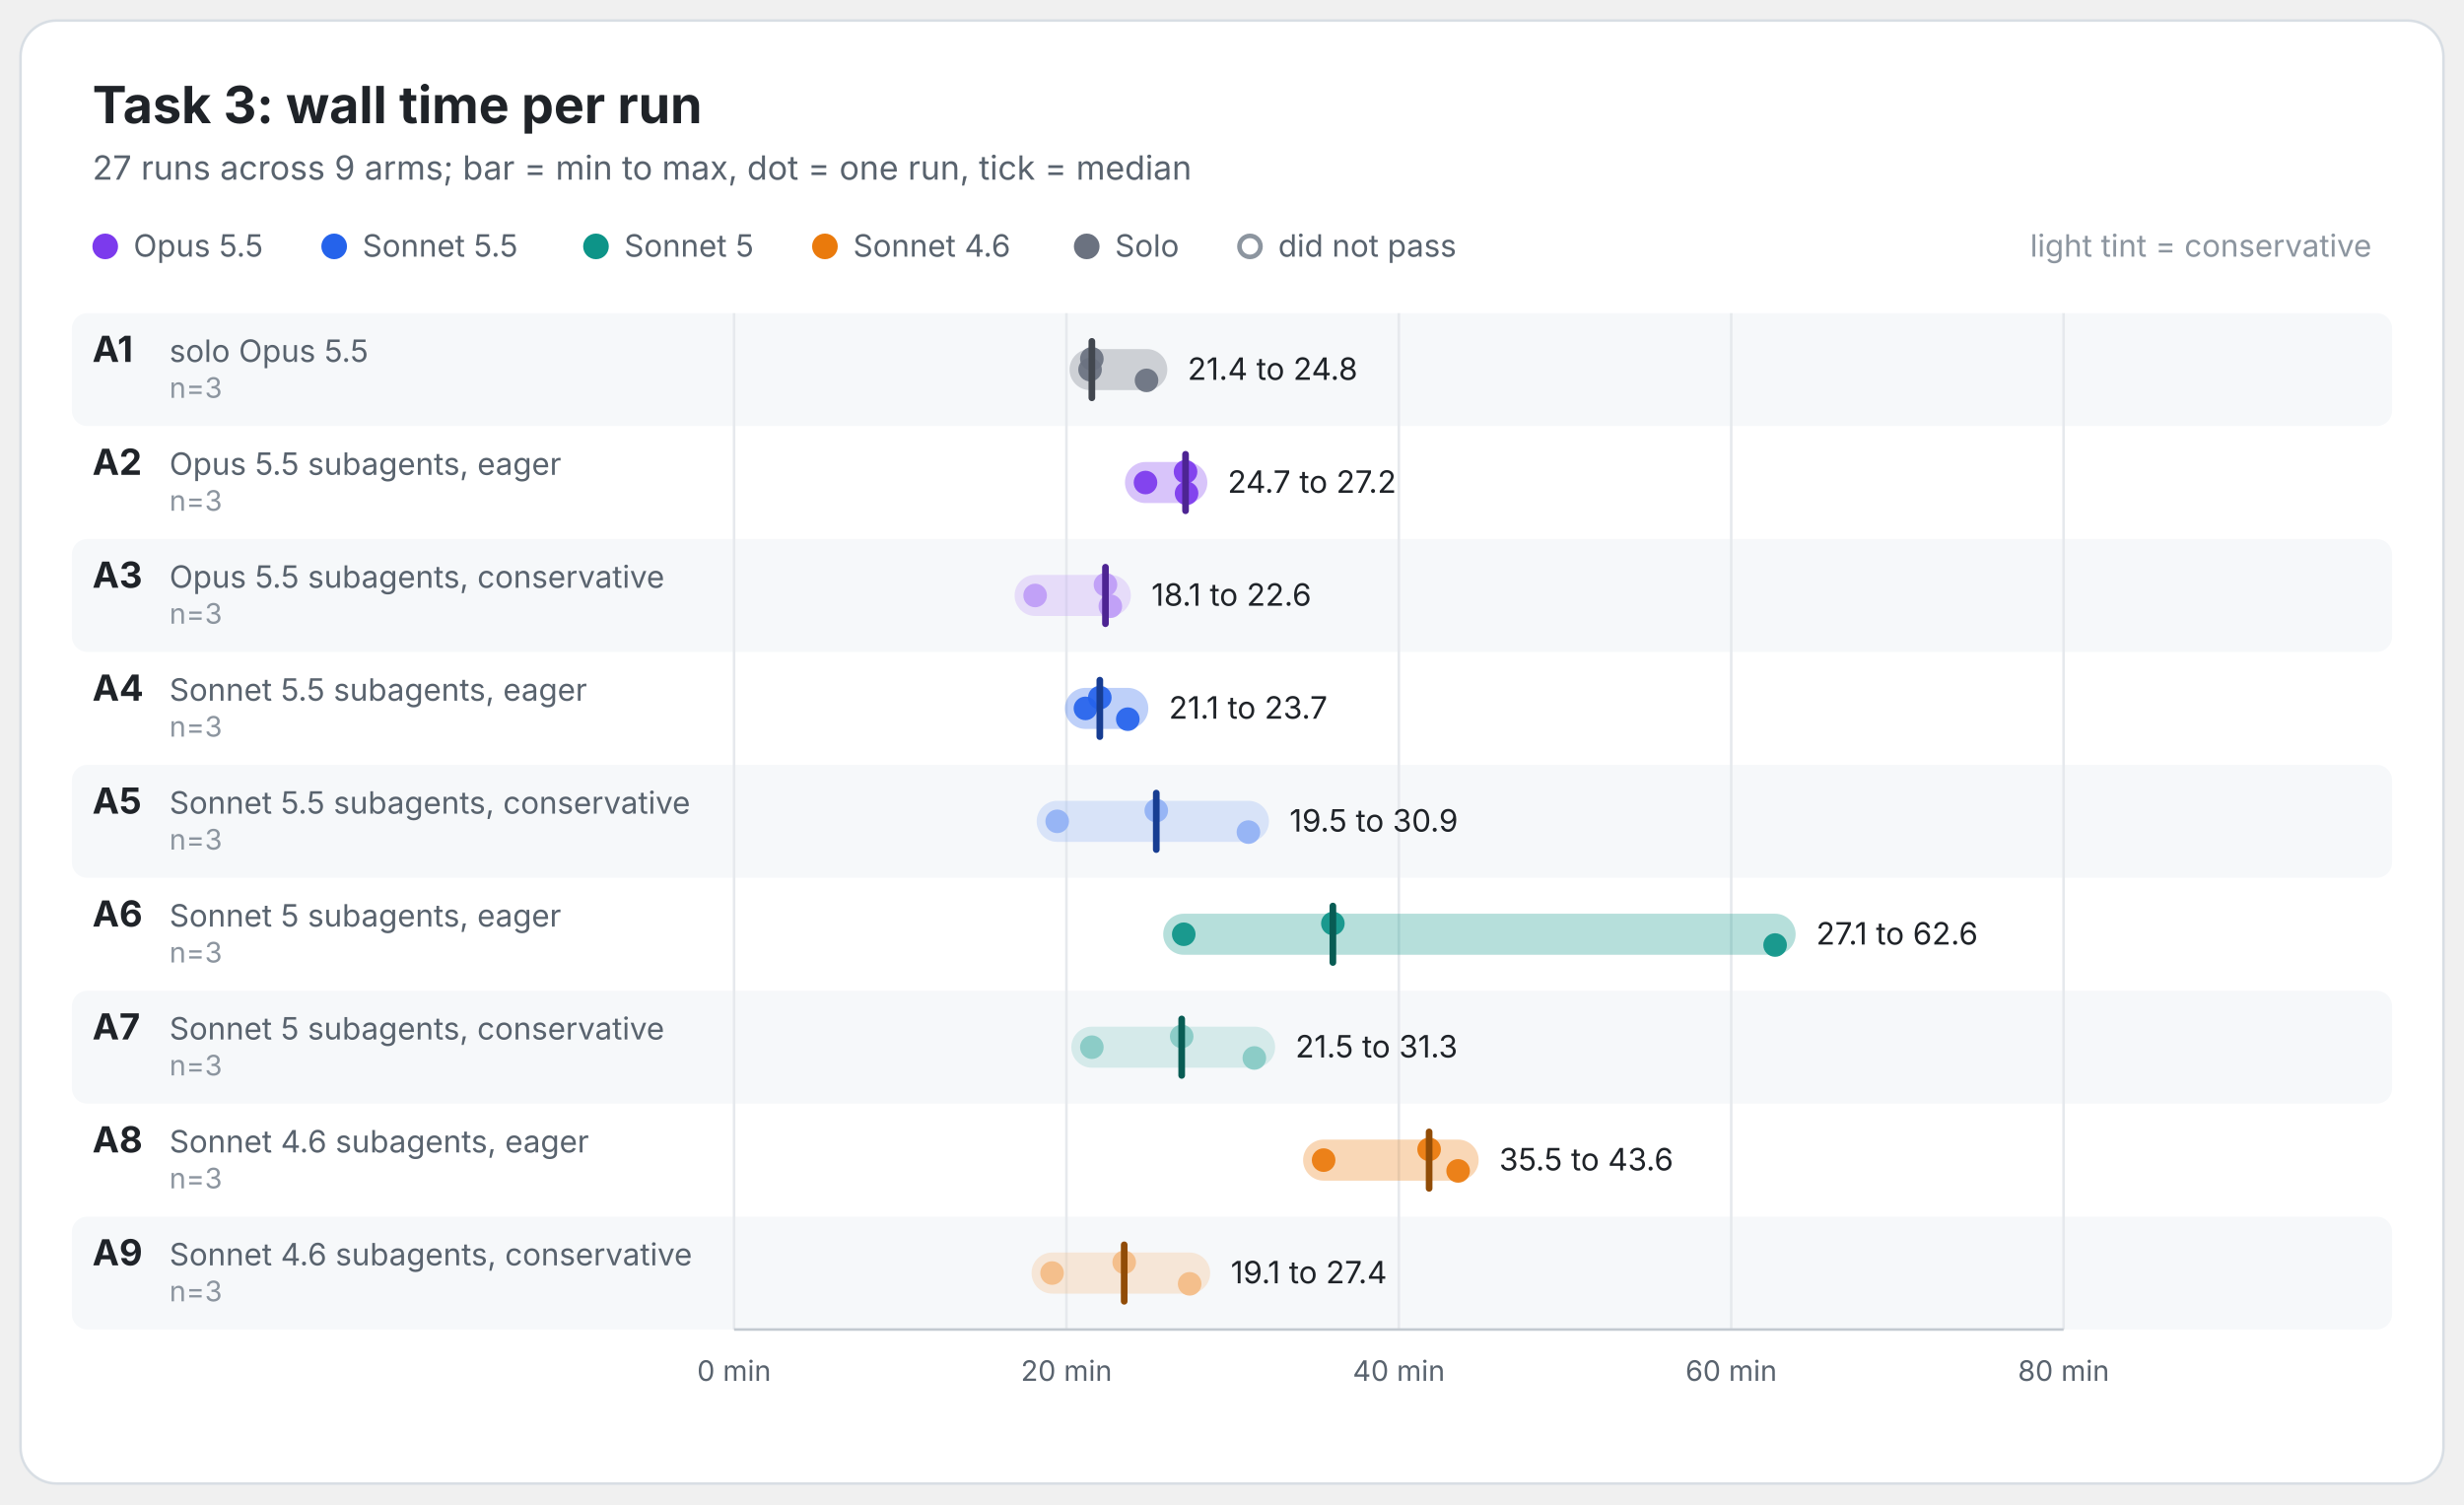
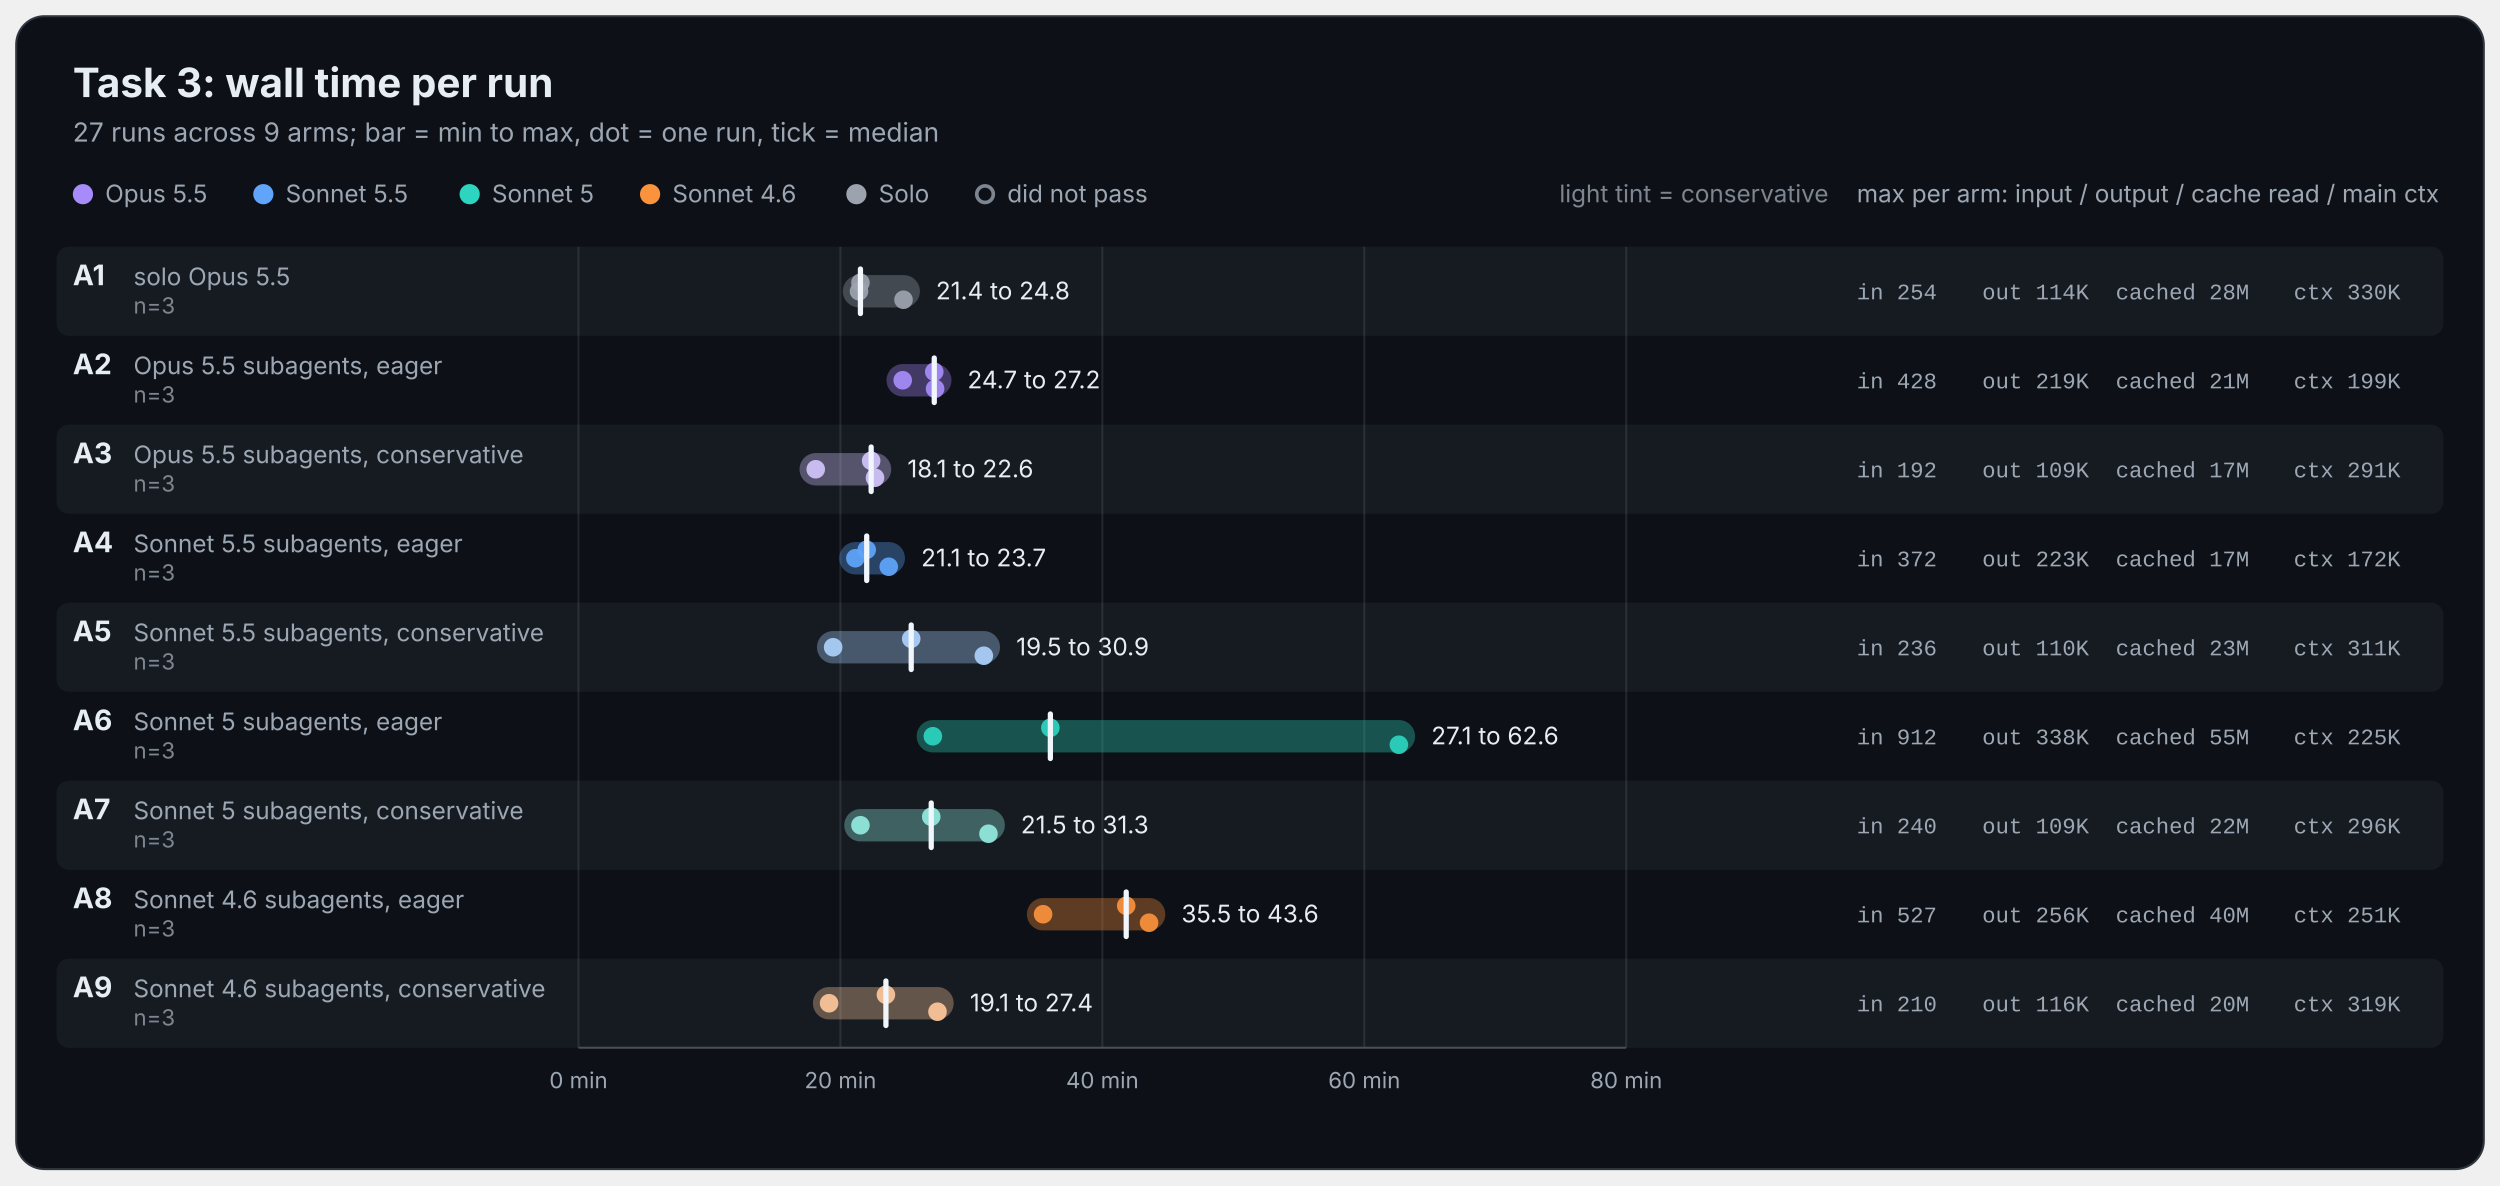
- <svg xmlns="http://www.w3.org/2000/svg" width="960" height="586.0" viewBox="0 0 960 586.0" role="img" aria-label="Task 3: wall time per run" font-family="-apple-system, &quot;Segoe UI&quot;, Inter, Roboto, &quot;Helvetica Neue&quot;, Arial, sans-serif">
-   <rect x="8" y="8" width="944" height="570.0" rx="14" fill="#ffffff" stroke="#d8dee4" stroke-width="1" />
-   <text x="36.0" y="48.0" font-size="20" font-weight="700" fill="#1f2328" text-anchor="start">Task 3: wall time per run</text>
-   <text x="36.0" y="70.0" font-size="13" font-weight="400" fill="#59636e" text-anchor="start">27 runs across 9 arms; bar = min to max, dot = one run, tick = median</text>
-   <circle cx="41.0" cy="96.0" r="5" fill="#7c3aed" />
-   <text x="52.0" y="100.0" font-size="12" font-weight="400" fill="#59636e" text-anchor="start">Opus 5.5</text>
-   <circle cx="130.2" cy="96.0" r="5" fill="#2563eb" />
-   <text x="141.2" y="100.0" font-size="12" font-weight="400" fill="#59636e" text-anchor="start">Sonnet 5.5</text>
-   <circle cx="232.2" cy="96.0" r="5" fill="#0d9488" />
-   <text x="243.2" y="100.0" font-size="12" font-weight="400" fill="#59636e" text-anchor="start">Sonnet 5</text>
-   <circle cx="321.4" cy="96.0" r="5" fill="#ea7a0c" />
-   <text x="332.4" y="100.0" font-size="12" font-weight="400" fill="#59636e" text-anchor="start">Sonnet 4.6</text>
-   <circle cx="423.4" cy="96.0" r="5" fill="#6b7280" />
-   <text x="434.4" y="100.0" font-size="12" font-weight="400" fill="#59636e" text-anchor="start">Solo</text>
-   <circle cx="487.0" cy="96.0" r="4.1" fill="#ffffff" stroke="#8c959f" stroke-width="1.8" />
-   <text x="498.0" y="100.0" font-size="12" font-weight="400" fill="#59636e" text-anchor="start">did not pass</text>
-   <text x="924.0" y="100.0" font-size="12" fill="#8c959f" text-anchor="end">light tint = conservative</text>
-   <rect x="28" y="122.0" width="904.0" height="44" rx="6" fill="#f6f8fa" />
-   <rect x="28" y="210.0" width="904.0" height="44" rx="6" fill="#f6f8fa" />
-   <rect x="28" y="298.0" width="904.0" height="44" rx="6" fill="#f6f8fa" />
-   <rect x="28" y="386.0" width="904.0" height="44" rx="6" fill="#f6f8fa" />
-   <rect x="28" y="474.0" width="904.0" height="44" rx="6" fill="#f6f8fa" />
-   <line x1="286.0" y1="122.0" x2="286.0" y2="518.0" stroke="#e6e9ed" stroke-width="1" />
-   <text x="286.0" y="538.0" font-size="11" font-weight="400" fill="#59636e" text-anchor="middle">0 min</text>
-   <line x1="415.5" y1="122.0" x2="415.5" y2="518.0" stroke="#e6e9ed" stroke-width="1" />
-   <text x="415.5" y="538.0" font-size="11" font-weight="400" fill="#59636e" text-anchor="middle">20 min</text>
-   <line x1="545.0" y1="122.0" x2="545.0" y2="518.0" stroke="#e6e9ed" stroke-width="1" />
-   <text x="545.0" y="538.0" font-size="11" font-weight="400" fill="#59636e" text-anchor="middle">40 min</text>
-   <line x1="674.5" y1="122.0" x2="674.5" y2="518.0" stroke="#e6e9ed" stroke-width="1" />
-   <text x="674.5" y="538.0" font-size="11" font-weight="400" fill="#59636e" text-anchor="middle">60 min</text>
-   <line x1="804.0" y1="122.0" x2="804.0" y2="518.0" stroke="#e6e9ed" stroke-width="1" />
-   <text x="804.0" y="538.0" font-size="11" font-weight="400" fill="#59636e" text-anchor="middle">80 min</text>
-   <line x1="286.0" y1="518.0" x2="804.0" y2="518.0" stroke="#c3c9d0" stroke-width="1" />
-   <text x="36.0" y="141.0" font-size="14" font-weight="700" fill="#1f2328" text-anchor="start">A1</text>
-   <text x="66.0" y="141.0" font-size="12" font-weight="400" fill="#59636e" text-anchor="start">solo Opus 5.5</text>
-   <text x="66.0" y="155.0" font-size="11" font-weight="400" fill="#8c959f" text-anchor="start">n=3</text>
-   <rect x="416.7" y="136.0" width="38.1" height="16" rx="8.0" fill="#6b7280" fill-opacity="0.3" />
-   <circle cx="424.7" cy="144.0" r="4.6" fill="#6b7280" fill-opacity="0.92" />
-   <circle cx="425.4" cy="139.8" r="4.6" fill="#6b7280" fill-opacity="0.92" />
-   <circle cx="446.7" cy="148.2" r="4.6" fill="#6b7280" fill-opacity="0.92" />
-   <line x1="425.4" y1="133.0" x2="425.4" y2="155.0" stroke="#42474f" stroke-width="2.6" stroke-linecap="round" />
-   <text x="462.7" y="148.0" font-size="12" font-weight="400" fill="#1f2328" text-anchor="start">21.4 to 24.8</text>
-   <text x="36.0" y="185.0" font-size="14" font-weight="700" fill="#1f2328" text-anchor="start">A2</text>
-   <text x="66.0" y="185.0" font-size="12" font-weight="400" fill="#59636e" text-anchor="start">Opus 5.5 subagents, eager</text>
-   <text x="66.0" y="199.0" font-size="11" font-weight="400" fill="#8c959f" text-anchor="start">n=3</text>
-   <rect x="438.3" y="180.0" width="32.1" height="16" rx="8.0" fill="#7c3aed" fill-opacity="0.3" />
-   <circle cx="446.3" cy="188.0" r="4.6" fill="#7c3aed" fill-opacity="0.92" />
-   <circle cx="461.9" cy="183.8" r="4.6" fill="#7c3aed" fill-opacity="0.92" />
-   <circle cx="462.3" cy="192.2" r="4.6" fill="#7c3aed" fill-opacity="0.92" />
-   <line x1="461.9" y1="177.0" x2="461.9" y2="199.0" stroke="#4d2493" stroke-width="2.6" stroke-linecap="round" />
-   <text x="478.3" y="192.0" font-size="12" font-weight="400" fill="#1f2328" text-anchor="start">24.7 to 27.2</text>
-   <text x="36.0" y="229.0" font-size="14" font-weight="700" fill="#1f2328" text-anchor="start">A3</text>
-   <text x="66.0" y="229.0" font-size="12" font-weight="400" fill="#59636e" text-anchor="start">Opus 5.5 subagents, conservative</text>
-   <text x="66.0" y="243.0" font-size="11" font-weight="400" fill="#8c959f" text-anchor="start">n=3</text>
-   <rect x="395.3" y="224.0" width="45.3" height="16" rx="8.0" fill="#be9cf6" fill-opacity="0.3" />
-   <circle cx="403.3" cy="232.0" r="4.6" fill="#be9cf6" fill-opacity="0.92" />
-   <circle cx="430.7" cy="227.8" r="4.6" fill="#be9cf6" fill-opacity="0.92" />
-   <circle cx="432.6" cy="236.2" r="4.6" fill="#be9cf6" fill-opacity="0.92" />
-   <line x1="430.7" y1="221.0" x2="430.7" y2="243.0" stroke="#4d2493" stroke-width="2.6" stroke-linecap="round" />
-   <text x="448.6" y="236.0" font-size="12" font-weight="400" fill="#1f2328" text-anchor="start">18.1 to 22.6</text>
-   <text x="36.0" y="273.0" font-size="14" font-weight="700" fill="#1f2328" text-anchor="start">A4</text>
-   <text x="66.0" y="273.0" font-size="12" font-weight="400" fill="#59636e" text-anchor="start">Sonnet 5.5 subagents, eager</text>
-   <text x="66.0" y="287.0" font-size="11" font-weight="400" fill="#8c959f" text-anchor="start">n=3</text>
-   <rect x="414.9" y="268.0" width="32.5" height="16" rx="8.0" fill="#2563eb" fill-opacity="0.3" />
-   <circle cx="422.9" cy="276.0" r="4.6" fill="#2563eb" fill-opacity="0.92" />
-   <circle cx="428.5" cy="271.8" r="4.6" fill="#2563eb" fill-opacity="0.92" />
-   <circle cx="439.4" cy="280.2" r="4.6" fill="#2563eb" fill-opacity="0.92" />
-   <line x1="428.5" y1="265.0" x2="428.5" y2="287.0" stroke="#173d92" stroke-width="2.6" stroke-linecap="round" />
-   <text x="455.4" y="280.0" font-size="12" font-weight="400" fill="#1f2328" text-anchor="start">21.1 to 23.7</text>
-   <text x="36.0" y="317.0" font-size="14" font-weight="700" fill="#1f2328" text-anchor="start">A5</text>
-   <text x="66.0" y="317.0" font-size="12" font-weight="400" fill="#59636e" text-anchor="start">Sonnet 5.5 subagents, conservative</text>
-   <text x="66.0" y="331.0" font-size="11" font-weight="400" fill="#8c959f" text-anchor="start">n=3</text>
-   <rect x="403.9" y="312.0" width="90.5" height="16" rx="8.0" fill="#92b1f5" fill-opacity="0.3" />
-   <circle cx="411.9" cy="320.0" r="4.6" fill="#92b1f5" fill-opacity="0.92" />
-   <circle cx="450.5" cy="315.8" r="4.6" fill="#92b1f5" fill-opacity="0.92" />
-   <circle cx="486.4" cy="324.2" r="4.6" fill="#92b1f5" fill-opacity="0.92" />
-   <line x1="450.5" y1="309.0" x2="450.5" y2="331.0" stroke="#173d92" stroke-width="2.6" stroke-linecap="round" />
-   <text x="502.4" y="324.0" font-size="12" font-weight="400" fill="#1f2328" text-anchor="start">19.5 to 30.9</text>
-   <text x="36.0" y="361.0" font-size="14" font-weight="700" fill="#1f2328" text-anchor="start">A6</text>
-   <text x="66.0" y="361.0" font-size="12" font-weight="400" fill="#59636e" text-anchor="start">Sonnet 5 subagents, eager</text>
-   <text x="66.0" y="375.0" font-size="11" font-weight="400" fill="#8c959f" text-anchor="start">n=3</text>
-   <rect x="453.2" y="356.0" width="246.4" height="16" rx="8.0" fill="#0d9488" fill-opacity="0.3" />
-   <circle cx="461.2" cy="364.0" r="4.6" fill="#0d9488" fill-opacity="0.92" />
-   <circle cx="519.3" cy="359.8" r="4.6" fill="#0d9488" fill-opacity="0.92" />
-   <circle cx="691.6" cy="368.2" r="4.6" fill="#0d9488" fill-opacity="0.92" />
-   <line x1="519.3" y1="353.0" x2="519.3" y2="375.0" stroke="#085c54" stroke-width="2.6" stroke-linecap="round" />
-   <text x="707.6" y="368.0" font-size="12" font-weight="400" fill="#1f2328" text-anchor="start">27.1 to 62.6</text>
-   <text x="36.0" y="405.0" font-size="14" font-weight="700" fill="#1f2328" text-anchor="start">A7</text>
-   <text x="66.0" y="405.0" font-size="12" font-weight="400" fill="#59636e" text-anchor="start">Sonnet 5 subagents, conservative</text>
-   <text x="66.0" y="419.0" font-size="11" font-weight="400" fill="#8c959f" text-anchor="start">n=3</text>
-   <rect x="417.4" y="400.0" width="79.4" height="16" rx="8.0" fill="#86cac4" fill-opacity="0.3" />
-   <circle cx="425.4" cy="408.0" r="4.6" fill="#86cac4" fill-opacity="0.92" />
-   <circle cx="460.4" cy="403.8" r="4.6" fill="#86cac4" fill-opacity="0.92" />
-   <circle cx="488.7" cy="412.2" r="4.6" fill="#86cac4" fill-opacity="0.92" />
-   <line x1="460.4" y1="397.0" x2="460.4" y2="419.0" stroke="#085c54" stroke-width="2.6" stroke-linecap="round" />
-   <text x="504.7" y="412.0" font-size="12" font-weight="400" fill="#1f2328" text-anchor="start">21.5 to 31.3</text>
-   <text x="36.0" y="449.0" font-size="14" font-weight="700" fill="#1f2328" text-anchor="start">A8</text>
-   <text x="66.0" y="449.0" font-size="12" font-weight="400" fill="#59636e" text-anchor="start">Sonnet 4.6 subagents, eager</text>
-   <text x="66.0" y="463.0" font-size="11" font-weight="400" fill="#8c959f" text-anchor="start">n=3</text>
-   <rect x="507.7" y="444.0" width="68.4" height="16" rx="8.0" fill="#ea7a0c" fill-opacity="0.3" />
-   <circle cx="515.7" cy="452.0" r="4.6" fill="#ea7a0c" fill-opacity="0.92" />
-   <circle cx="556.8" cy="447.8" r="4.6" fill="#ea7a0c" fill-opacity="0.92" />
-   <circle cx="568.1" cy="456.2" r="4.6" fill="#ea7a0c" fill-opacity="0.92" />
-   <line x1="556.8" y1="441.0" x2="556.8" y2="463.0" stroke="#914c07" stroke-width="2.6" stroke-linecap="round" />
-   <text x="584.1" y="456.0" font-size="12" font-weight="400" fill="#1f2328" text-anchor="start">35.5 to 43.6</text>
-   <text x="36.0" y="493.0" font-size="14" font-weight="700" fill="#1f2328" text-anchor="start">A9</text>
-   <text x="66.0" y="493.0" font-size="12" font-weight="400" fill="#59636e" text-anchor="start">Sonnet 4.6 subagents, conservative</text>
-   <text x="66.0" y="507.0" font-size="11" font-weight="400" fill="#8c959f" text-anchor="start">n=3</text>
-   <rect x="401.9" y="488.0" width="69.6" height="16" rx="8.0" fill="#f4bc86" fill-opacity="0.3" />
-   <circle cx="409.9" cy="496.0" r="4.6" fill="#f4bc86" fill-opacity="0.92" />
-   <circle cx="438.0" cy="491.8" r="4.6" fill="#f4bc86" fill-opacity="0.92" />
-   <circle cx="463.5" cy="500.2" r="4.6" fill="#f4bc86" fill-opacity="0.92" />
-   <line x1="438.0" y1="485.0" x2="438.0" y2="507.0" stroke="#914c07" stroke-width="2.6" stroke-linecap="round" />
-   <text x="479.5" y="500.0" font-size="12" font-weight="400" fill="#1f2328" text-anchor="start">19.1 to 27.4</text>
+ <svg xmlns="http://www.w3.org/2000/svg" width="1236" height="586.0" viewBox="0 0 1236 586.0" role="img" aria-label="Task 3: wall time per run" font-family="-apple-system, &quot;Segoe UI&quot;, Inter, Roboto, &quot;Helvetica Neue&quot;, Arial, sans-serif">
+   <rect x="8" y="8" width="1220" height="570.0" rx="14" fill="#0d1117" stroke="#30363d" stroke-width="1" />
+   <text x="36.0" y="48.0" font-size="20" font-weight="700" fill="#e6edf3" text-anchor="start">Task 3: wall time per run</text>
+   <text x="36.0" y="70.0" font-size="13" font-weight="400" fill="#9da7b3" text-anchor="start">27 runs across 9 arms; bar = min to max, dot = one run, tick = median</text>
+   <circle cx="41.0" cy="96.0" r="5" fill="#a78bfa" />
+   <text x="52.0" y="100.0" font-size="12" font-weight="400" fill="#9da7b3" text-anchor="start">Opus 5.5</text>
+   <circle cx="130.2" cy="96.0" r="5" fill="#60a5fa" />
+   <text x="141.2" y="100.0" font-size="12" font-weight="400" fill="#9da7b3" text-anchor="start">Sonnet 5.5</text>
+   <circle cx="232.2" cy="96.0" r="5" fill="#2dd4bf" />
+   <text x="243.2" y="100.0" font-size="12" font-weight="400" fill="#9da7b3" text-anchor="start">Sonnet 5</text>
+   <circle cx="321.4" cy="96.0" r="5" fill="#fb923c" />
+   <text x="332.4" y="100.0" font-size="12" font-weight="400" fill="#9da7b3" text-anchor="start">Sonnet 4.6</text>
+   <circle cx="423.4" cy="96.0" r="5" fill="#9ca3af" />
+   <text x="434.4" y="100.0" font-size="12" font-weight="400" fill="#9da7b3" text-anchor="start">Solo</text>
+   <circle cx="487.0" cy="96.0" r="4.1" fill="#0d1117" stroke="#7d8590" stroke-width="1.8" />
+   <text x="498.0" y="100.0" font-size="12" font-weight="400" fill="#9da7b3" text-anchor="start">did not pass</text>
+   <text x="904.0" y="100.0" font-size="12" font-weight="400" fill="#7d8590" text-anchor="end">light tint = conservative</text>
+   <text x="918.0" y="100.0" font-size="12" font-weight="400" fill="#9da7b3" text-anchor="start">max per arm: input / output / cache read / main ctx</text>
+   <rect x="28" y="122.0" width="1180.0" height="44" rx="6" fill="#161b22" />
+   <rect x="28" y="210.0" width="1180.0" height="44" rx="6" fill="#161b22" />
+   <rect x="28" y="298.0" width="1180.0" height="44" rx="6" fill="#161b22" />
+   <rect x="28" y="386.0" width="1180.0" height="44" rx="6" fill="#161b22" />
+   <rect x="28" y="474.0" width="1180.0" height="44" rx="6" fill="#161b22" />
+   <line x1="286.0" y1="122.0" x2="286.0" y2="518.0" stroke="#ffffff" stroke-opacity="0.09" stroke-width="1" />
+   <text x="286.0" y="538.0" font-size="11" font-weight="400" fill="#9da7b3" text-anchor="middle">0 min</text>
+   <line x1="415.5" y1="122.0" x2="415.5" y2="518.0" stroke="#ffffff" stroke-opacity="0.09" stroke-width="1" />
+   <text x="415.5" y="538.0" font-size="11" font-weight="400" fill="#9da7b3" text-anchor="middle">20 min</text>
+   <line x1="545.0" y1="122.0" x2="545.0" y2="518.0" stroke="#ffffff" stroke-opacity="0.09" stroke-width="1" />
+   <text x="545.0" y="538.0" font-size="11" font-weight="400" fill="#9da7b3" text-anchor="middle">40 min</text>
+   <line x1="674.5" y1="122.0" x2="674.5" y2="518.0" stroke="#ffffff" stroke-opacity="0.09" stroke-width="1" />
+   <text x="674.5" y="538.0" font-size="11" font-weight="400" fill="#9da7b3" text-anchor="middle">60 min</text>
+   <line x1="804.0" y1="122.0" x2="804.0" y2="518.0" stroke="#ffffff" stroke-opacity="0.09" stroke-width="1" />
+   <text x="804.0" y="538.0" font-size="11" font-weight="400" fill="#9da7b3" text-anchor="middle">80 min</text>
+   <line x1="286.0" y1="518.0" x2="804.0" y2="518.0" stroke="#484f58" stroke-width="1" />
+   <text x="36.0" y="141.0" font-size="14" font-weight="700" fill="#e6edf3" text-anchor="start">A1</text>
+   <text x="66.0" y="141.0" font-size="12" font-weight="400" fill="#9da7b3" text-anchor="start">solo Opus 5.5</text>
+   <text x="66.0" y="155.0" font-size="11" font-weight="400" fill="#7d8590" text-anchor="start">n=3</text>
+   <rect x="416.7" y="136.0" width="38.1" height="16" rx="8.0" fill="#9ca3af" fill-opacity="0.34" />
+   <circle cx="424.7" cy="144.0" r="4.6" fill="#9ca3af" fill-opacity="0.92" />
+   <circle cx="425.4" cy="139.8" r="4.6" fill="#9ca3af" fill-opacity="0.92" />
+   <circle cx="446.7" cy="148.2" r="4.6" fill="#9ca3af" fill-opacity="0.92" />
+   <line x1="425.4" y1="133.0" x2="425.4" y2="155.0" stroke="#f0f6fc" stroke-width="2.6" stroke-linecap="round" />
+   <text x="462.7" y="148.0" font-size="12" font-weight="400" fill="#e6edf3" text-anchor="start">21.4 to 24.8</text>
+   <text x="918.0" y="148.0" font-size="11" fill="#9da7b3" font-family="ui-monospace, SFMono-Regular, Menlo, Consolas, &quot;Liberation Mono&quot;, monospace">in 254</text>
+   <text x="980.0" y="148.0" font-size="11" fill="#9da7b3" font-family="ui-monospace, SFMono-Regular, Menlo, Consolas, &quot;Liberation Mono&quot;, monospace">out 114K</text>
+   <text x="1046.0" y="148.0" font-size="11" fill="#9da7b3" font-family="ui-monospace, SFMono-Regular, Menlo, Consolas, &quot;Liberation Mono&quot;, monospace">cached 28M</text>
+   <text x="1134.0" y="148.0" font-size="11" fill="#9da7b3" font-family="ui-monospace, SFMono-Regular, Menlo, Consolas, &quot;Liberation Mono&quot;, monospace">ctx 330K</text>
+   <text x="36.0" y="185.0" font-size="14" font-weight="700" fill="#e6edf3" text-anchor="start">A2</text>
+   <text x="66.0" y="185.0" font-size="12" font-weight="400" fill="#9da7b3" text-anchor="start">Opus 5.5 subagents, eager</text>
+   <text x="66.0" y="199.0" font-size="11" font-weight="400" fill="#7d8590" text-anchor="start">n=3</text>
+   <rect x="438.3" y="180.0" width="32.1" height="16" rx="8.0" fill="#a78bfa" fill-opacity="0.34" />
+   <circle cx="446.3" cy="188.0" r="4.6" fill="#a78bfa" fill-opacity="0.92" />
+   <circle cx="461.9" cy="183.8" r="4.6" fill="#a78bfa" fill-opacity="0.92" />
+   <circle cx="462.3" cy="192.2" r="4.6" fill="#a78bfa" fill-opacity="0.92" />
+   <line x1="461.9" y1="177.0" x2="461.9" y2="199.0" stroke="#f0f6fc" stroke-width="2.6" stroke-linecap="round" />
+   <text x="478.3" y="192.0" font-size="12" font-weight="400" fill="#e6edf3" text-anchor="start">24.7 to 27.2</text>
+   <text x="918.0" y="192.0" font-size="11" fill="#9da7b3" font-family="ui-monospace, SFMono-Regular, Menlo, Consolas, &quot;Liberation Mono&quot;, monospace">in 428</text>
+   <text x="980.0" y="192.0" font-size="11" fill="#9da7b3" font-family="ui-monospace, SFMono-Regular, Menlo, Consolas, &quot;Liberation Mono&quot;, monospace">out 219K</text>
+   <text x="1046.0" y="192.0" font-size="11" fill="#9da7b3" font-family="ui-monospace, SFMono-Regular, Menlo, Consolas, &quot;Liberation Mono&quot;, monospace">cached 21M</text>
+   <text x="1134.0" y="192.0" font-size="11" fill="#9da7b3" font-family="ui-monospace, SFMono-Regular, Menlo, Consolas, &quot;Liberation Mono&quot;, monospace">ctx 199K</text>
+   <text x="36.0" y="229.0" font-size="14" font-weight="700" fill="#e6edf3" text-anchor="start">A3</text>
+   <text x="66.0" y="229.0" font-size="12" font-weight="400" fill="#9da7b3" text-anchor="start">Opus 5.5 subagents, conservative</text>
+   <text x="66.0" y="243.0" font-size="11" font-weight="400" fill="#7d8590" text-anchor="start">n=3</text>
+   <rect x="395.3" y="224.0" width="45.3" height="16" rx="8.0" fill="#d1c3fc" fill-opacity="0.34" />
+   <circle cx="403.3" cy="232.0" r="4.6" fill="#d1c3fc" fill-opacity="0.92" />
+   <circle cx="430.7" cy="227.8" r="4.6" fill="#d1c3fc" fill-opacity="0.92" />
+   <circle cx="432.6" cy="236.2" r="4.6" fill="#d1c3fc" fill-opacity="0.92" />
+   <line x1="430.7" y1="221.0" x2="430.7" y2="243.0" stroke="#f0f6fc" stroke-width="2.6" stroke-linecap="round" />
+   <text x="448.6" y="236.0" font-size="12" font-weight="400" fill="#e6edf3" text-anchor="start">18.1 to 22.6</text>
+   <text x="918.0" y="236.0" font-size="11" fill="#9da7b3" font-family="ui-monospace, SFMono-Regular, Menlo, Consolas, &quot;Liberation Mono&quot;, monospace">in 192</text>
+   <text x="980.0" y="236.0" font-size="11" fill="#9da7b3" font-family="ui-monospace, SFMono-Regular, Menlo, Consolas, &quot;Liberation Mono&quot;, monospace">out 109K</text>
+   <text x="1046.0" y="236.0" font-size="11" fill="#9da7b3" font-family="ui-monospace, SFMono-Regular, Menlo, Consolas, &quot;Liberation Mono&quot;, monospace">cached 17M</text>
+   <text x="1134.0" y="236.0" font-size="11" fill="#9da7b3" font-family="ui-monospace, SFMono-Regular, Menlo, Consolas, &quot;Liberation Mono&quot;, monospace">ctx 291K</text>
+   <text x="36.0" y="273.0" font-size="14" font-weight="700" fill="#e6edf3" text-anchor="start">A4</text>
+   <text x="66.0" y="273.0" font-size="12" font-weight="400" fill="#9da7b3" text-anchor="start">Sonnet 5.5 subagents, eager</text>
+   <text x="66.0" y="287.0" font-size="11" font-weight="400" fill="#7d8590" text-anchor="start">n=3</text>
+   <rect x="414.9" y="268.0" width="32.5" height="16" rx="8.0" fill="#60a5fa" fill-opacity="0.34" />
+   <circle cx="422.9" cy="276.0" r="4.6" fill="#60a5fa" fill-opacity="0.92" />
+   <circle cx="428.5" cy="271.8" r="4.6" fill="#60a5fa" fill-opacity="0.92" />
+   <circle cx="439.4" cy="280.2" r="4.6" fill="#60a5fa" fill-opacity="0.92" />
+   <line x1="428.5" y1="265.0" x2="428.5" y2="287.0" stroke="#f0f6fc" stroke-width="2.6" stroke-linecap="round" />
+   <text x="455.4" y="280.0" font-size="12" font-weight="400" fill="#e6edf3" text-anchor="start">21.1 to 23.7</text>
+   <text x="918.0" y="280.0" font-size="11" fill="#9da7b3" font-family="ui-monospace, SFMono-Regular, Menlo, Consolas, &quot;Liberation Mono&quot;, monospace">in 372</text>
+   <text x="980.0" y="280.0" font-size="11" fill="#9da7b3" font-family="ui-monospace, SFMono-Regular, Menlo, Consolas, &quot;Liberation Mono&quot;, monospace">out 223K</text>
+   <text x="1046.0" y="280.0" font-size="11" fill="#9da7b3" font-family="ui-monospace, SFMono-Regular, Menlo, Consolas, &quot;Liberation Mono&quot;, monospace">cached 17M</text>
+   <text x="1134.0" y="280.0" font-size="11" fill="#9da7b3" font-family="ui-monospace, SFMono-Regular, Menlo, Consolas, &quot;Liberation Mono&quot;, monospace">ctx 172K</text>
+   <text x="36.0" y="317.0" font-size="14" font-weight="700" fill="#e6edf3" text-anchor="start">A5</text>
+   <text x="66.0" y="317.0" font-size="12" font-weight="400" fill="#9da7b3" text-anchor="start">Sonnet 5.5 subagents, conservative</text>
+   <text x="66.0" y="331.0" font-size="11" font-weight="400" fill="#7d8590" text-anchor="start">n=3</text>
+   <rect x="403.9" y="312.0" width="90.5" height="16" rx="8.0" fill="#acd0fc" fill-opacity="0.34" />
+   <circle cx="411.9" cy="320.0" r="4.6" fill="#acd0fc" fill-opacity="0.92" />
+   <circle cx="450.5" cy="315.8" r="4.6" fill="#acd0fc" fill-opacity="0.92" />
+   <circle cx="486.4" cy="324.2" r="4.6" fill="#acd0fc" fill-opacity="0.92" />
+   <line x1="450.5" y1="309.0" x2="450.5" y2="331.0" stroke="#f0f6fc" stroke-width="2.6" stroke-linecap="round" />
+   <text x="502.4" y="324.0" font-size="12" font-weight="400" fill="#e6edf3" text-anchor="start">19.5 to 30.9</text>
+   <text x="918.0" y="324.0" font-size="11" fill="#9da7b3" font-family="ui-monospace, SFMono-Regular, Menlo, Consolas, &quot;Liberation Mono&quot;, monospace">in 236</text>
+   <text x="980.0" y="324.0" font-size="11" fill="#9da7b3" font-family="ui-monospace, SFMono-Regular, Menlo, Consolas, &quot;Liberation Mono&quot;, monospace">out 110K</text>
+   <text x="1046.0" y="324.0" font-size="11" fill="#9da7b3" font-family="ui-monospace, SFMono-Regular, Menlo, Consolas, &quot;Liberation Mono&quot;, monospace">cached 23M</text>
+   <text x="1134.0" y="324.0" font-size="11" fill="#9da7b3" font-family="ui-monospace, SFMono-Regular, Menlo, Consolas, &quot;Liberation Mono&quot;, monospace">ctx 311K</text>
+   <text x="36.0" y="361.0" font-size="14" font-weight="700" fill="#e6edf3" text-anchor="start">A6</text>
+   <text x="66.0" y="361.0" font-size="12" font-weight="400" fill="#9da7b3" text-anchor="start">Sonnet 5 subagents, eager</text>
+   <text x="66.0" y="375.0" font-size="11" font-weight="400" fill="#7d8590" text-anchor="start">n=3</text>
+   <rect x="453.2" y="356.0" width="246.4" height="16" rx="8.0" fill="#2dd4bf" fill-opacity="0.34" />
+   <circle cx="461.2" cy="364.0" r="4.6" fill="#2dd4bf" fill-opacity="0.92" />
+   <circle cx="519.3" cy="359.8" r="4.6" fill="#2dd4bf" fill-opacity="0.92" />
+   <circle cx="691.6" cy="368.2" r="4.6" fill="#2dd4bf" fill-opacity="0.92" />
+   <line x1="519.3" y1="353.0" x2="519.3" y2="375.0" stroke="#f0f6fc" stroke-width="2.6" stroke-linecap="round" />
+   <text x="707.6" y="368.0" font-size="12" font-weight="400" fill="#e6edf3" text-anchor="start">27.1 to 62.6</text>
+   <text x="918.0" y="368.0" font-size="11" fill="#9da7b3" font-family="ui-monospace, SFMono-Regular, Menlo, Consolas, &quot;Liberation Mono&quot;, monospace">in 912</text>
+   <text x="980.0" y="368.0" font-size="11" fill="#9da7b3" font-family="ui-monospace, SFMono-Regular, Menlo, Consolas, &quot;Liberation Mono&quot;, monospace">out 338K</text>
+   <text x="1046.0" y="368.0" font-size="11" fill="#9da7b3" font-family="ui-monospace, SFMono-Regular, Menlo, Consolas, &quot;Liberation Mono&quot;, monospace">cached 55M</text>
+   <text x="1134.0" y="368.0" font-size="11" fill="#9da7b3" font-family="ui-monospace, SFMono-Regular, Menlo, Consolas, &quot;Liberation Mono&quot;, monospace">ctx 225K</text>
+   <text x="36.0" y="405.0" font-size="14" font-weight="700" fill="#e6edf3" text-anchor="start">A7</text>
+   <text x="66.0" y="405.0" font-size="12" font-weight="400" fill="#9da7b3" text-anchor="start">Sonnet 5 subagents, conservative</text>
+   <text x="66.0" y="419.0" font-size="11" font-weight="400" fill="#7d8590" text-anchor="start">n=3</text>
+   <rect x="417.4" y="400.0" width="79.4" height="16" rx="8.0" fill="#92e9de" fill-opacity="0.34" />
+   <circle cx="425.4" cy="408.0" r="4.6" fill="#92e9de" fill-opacity="0.92" />
+   <circle cx="460.4" cy="403.8" r="4.6" fill="#92e9de" fill-opacity="0.92" />
+   <circle cx="488.7" cy="412.2" r="4.6" fill="#92e9de" fill-opacity="0.92" />
+   <line x1="460.4" y1="397.0" x2="460.4" y2="419.0" stroke="#f0f6fc" stroke-width="2.6" stroke-linecap="round" />
+   <text x="504.7" y="412.0" font-size="12" font-weight="400" fill="#e6edf3" text-anchor="start">21.5 to 31.3</text>
+   <text x="918.0" y="412.0" font-size="11" fill="#9da7b3" font-family="ui-monospace, SFMono-Regular, Menlo, Consolas, &quot;Liberation Mono&quot;, monospace">in 240</text>
+   <text x="980.0" y="412.0" font-size="11" fill="#9da7b3" font-family="ui-monospace, SFMono-Regular, Menlo, Consolas, &quot;Liberation Mono&quot;, monospace">out 109K</text>
+   <text x="1046.0" y="412.0" font-size="11" fill="#9da7b3" font-family="ui-monospace, SFMono-Regular, Menlo, Consolas, &quot;Liberation Mono&quot;, monospace">cached 22M</text>
+   <text x="1134.0" y="412.0" font-size="11" fill="#9da7b3" font-family="ui-monospace, SFMono-Regular, Menlo, Consolas, &quot;Liberation Mono&quot;, monospace">ctx 296K</text>
+   <text x="36.0" y="449.0" font-size="14" font-weight="700" fill="#e6edf3" text-anchor="start">A8</text>
+   <text x="66.0" y="449.0" font-size="12" font-weight="400" fill="#9da7b3" text-anchor="start">Sonnet 4.6 subagents, eager</text>
+   <text x="66.0" y="463.0" font-size="11" font-weight="400" fill="#7d8590" text-anchor="start">n=3</text>
+   <rect x="507.7" y="444.0" width="68.4" height="16" rx="8.0" fill="#fb923c" fill-opacity="0.34" />
+   <circle cx="515.7" cy="452.0" r="4.6" fill="#fb923c" fill-opacity="0.92" />
+   <circle cx="556.8" cy="447.8" r="4.6" fill="#fb923c" fill-opacity="0.92" />
+   <circle cx="568.1" cy="456.2" r="4.6" fill="#fb923c" fill-opacity="0.92" />
+   <line x1="556.8" y1="441.0" x2="556.8" y2="463.0" stroke="#f0f6fc" stroke-width="2.6" stroke-linecap="round" />
+   <text x="584.1" y="456.0" font-size="12" font-weight="400" fill="#e6edf3" text-anchor="start">35.5 to 43.6</text>
+   <text x="918.0" y="456.0" font-size="11" fill="#9da7b3" font-family="ui-monospace, SFMono-Regular, Menlo, Consolas, &quot;Liberation Mono&quot;, monospace">in 527</text>
+   <text x="980.0" y="456.0" font-size="11" fill="#9da7b3" font-family="ui-monospace, SFMono-Regular, Menlo, Consolas, &quot;Liberation Mono&quot;, monospace">out 256K</text>
+   <text x="1046.0" y="456.0" font-size="11" fill="#9da7b3" font-family="ui-monospace, SFMono-Regular, Menlo, Consolas, &quot;Liberation Mono&quot;, monospace">cached 40M</text>
+   <text x="1134.0" y="456.0" font-size="11" fill="#9da7b3" font-family="ui-monospace, SFMono-Regular, Menlo, Consolas, &quot;Liberation Mono&quot;, monospace">ctx 251K</text>
+   <text x="36.0" y="493.0" font-size="14" font-weight="700" fill="#e6edf3" text-anchor="start">A9</text>
+   <text x="66.0" y="493.0" font-size="12" font-weight="400" fill="#9da7b3" text-anchor="start">Sonnet 4.6 subagents, conservative</text>
+   <text x="66.0" y="507.0" font-size="11" font-weight="400" fill="#7d8590" text-anchor="start">n=3</text>
+   <rect x="401.9" y="488.0" width="69.6" height="16" rx="8.0" fill="#fdc69a" fill-opacity="0.34" />
+   <circle cx="409.9" cy="496.0" r="4.6" fill="#fdc69a" fill-opacity="0.92" />
+   <circle cx="438.0" cy="491.8" r="4.6" fill="#fdc69a" fill-opacity="0.92" />
+   <circle cx="463.5" cy="500.2" r="4.6" fill="#fdc69a" fill-opacity="0.92" />
+   <line x1="438.0" y1="485.0" x2="438.0" y2="507.0" stroke="#f0f6fc" stroke-width="2.6" stroke-linecap="round" />
+   <text x="479.5" y="500.0" font-size="12" font-weight="400" fill="#e6edf3" text-anchor="start">19.1 to 27.4</text>
+   <text x="918.0" y="500.0" font-size="11" fill="#9da7b3" font-family="ui-monospace, SFMono-Regular, Menlo, Consolas, &quot;Liberation Mono&quot;, monospace">in 210</text>
+   <text x="980.0" y="500.0" font-size="11" fill="#9da7b3" font-family="ui-monospace, SFMono-Regular, Menlo, Consolas, &quot;Liberation Mono&quot;, monospace">out 116K</text>
+   <text x="1046.0" y="500.0" font-size="11" fill="#9da7b3" font-family="ui-monospace, SFMono-Regular, Menlo, Consolas, &quot;Liberation Mono&quot;, monospace">cached 20M</text>
+   <text x="1134.0" y="500.0" font-size="11" fill="#9da7b3" font-family="ui-monospace, SFMono-Regular, Menlo, Consolas, &quot;Liberation Mono&quot;, monospace">ctx 319K</text>
</svg>
